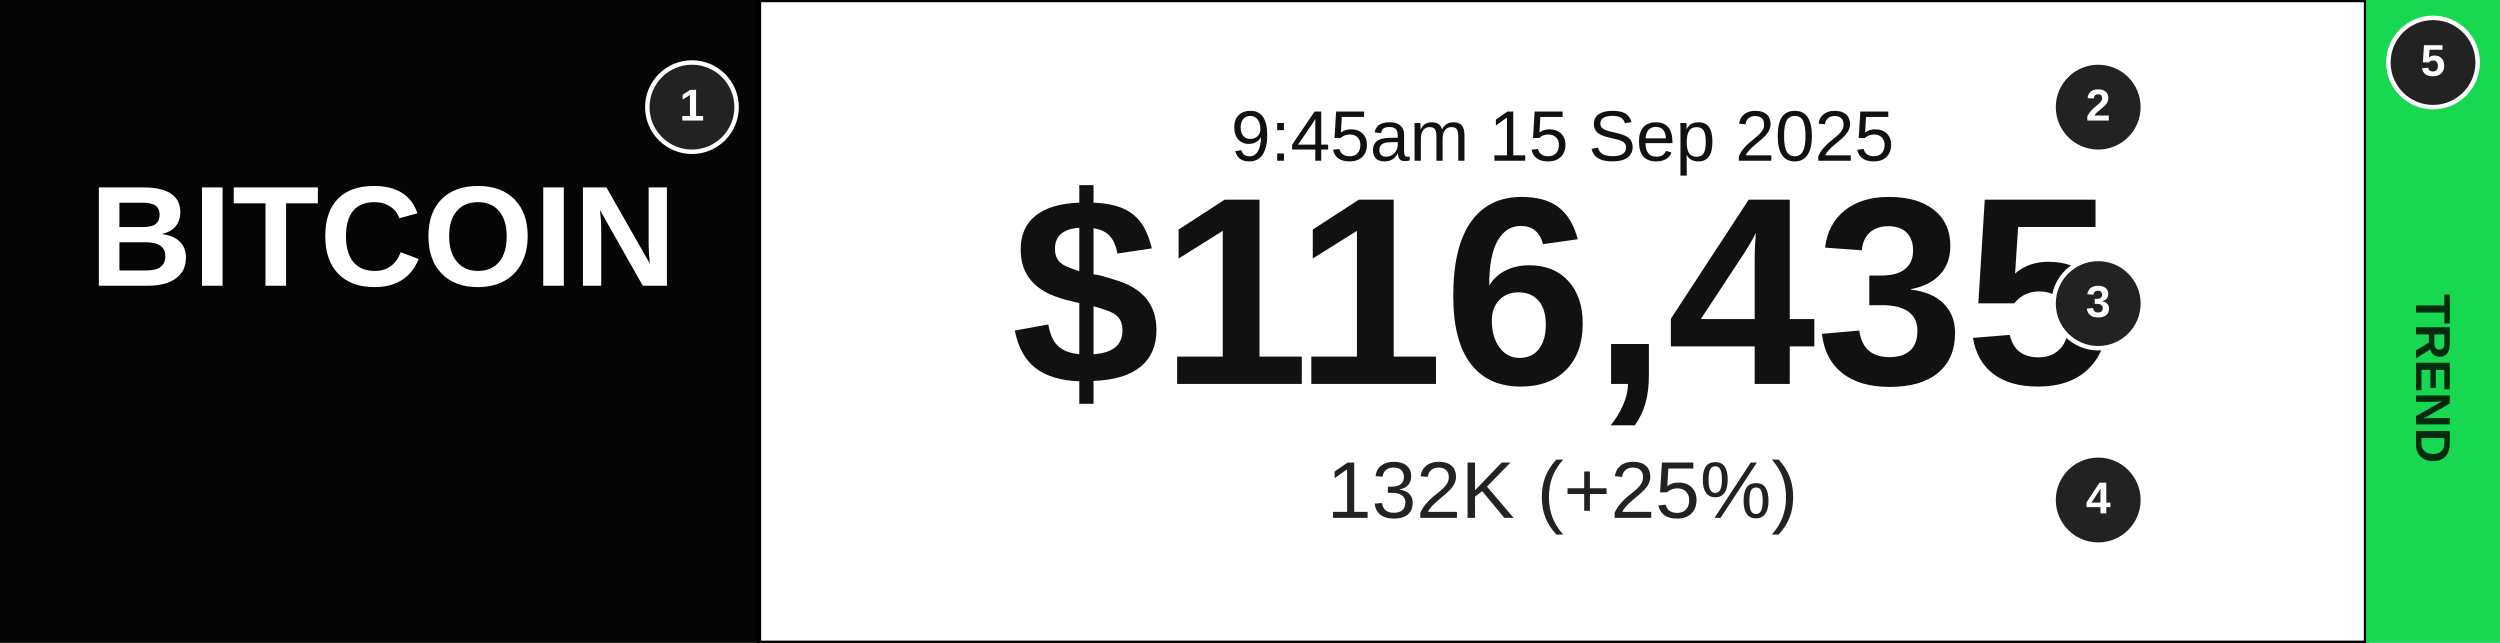
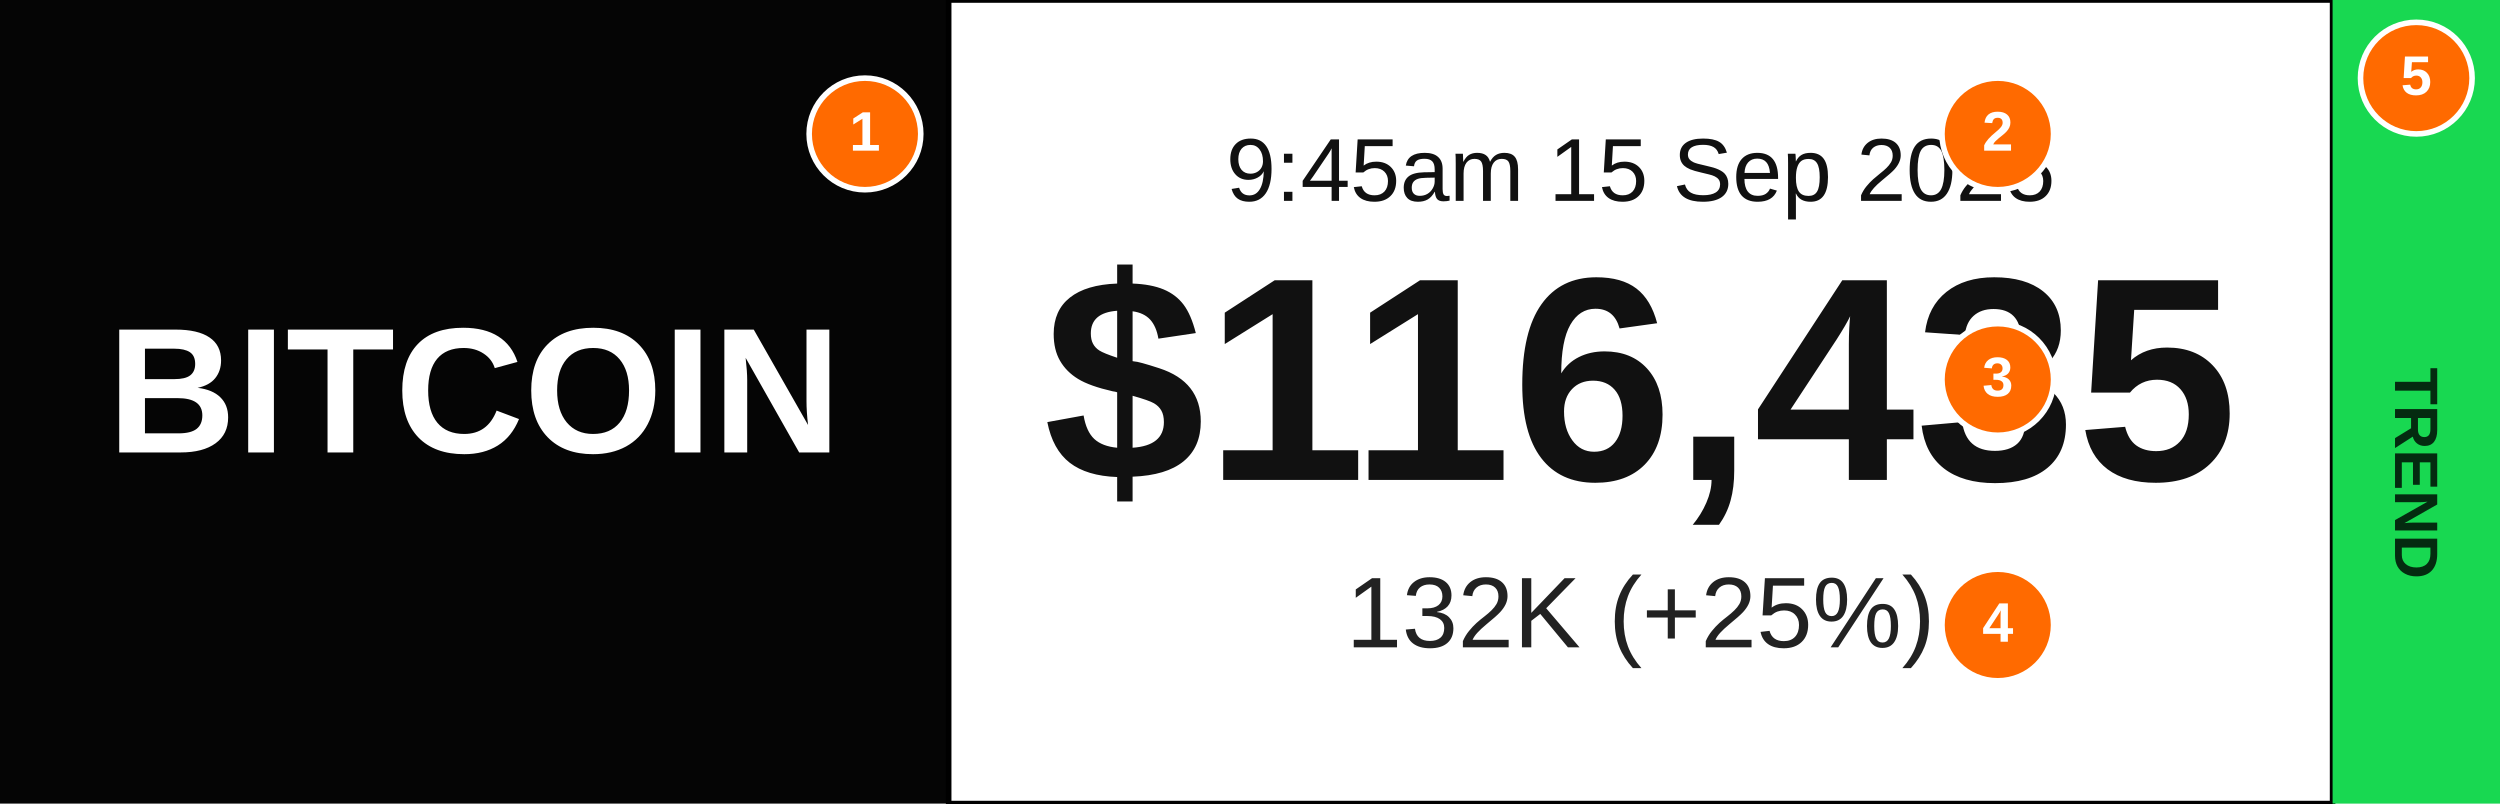
- <svg xmlns="http://www.w3.org/2000/svg" width="560" height="144" viewBox="0 0 560 144">
+ <svg xmlns="http://www.w3.org/2000/svg" width="448" height="144" viewBox="0 0 448 144">
  <rect width="170" height="144" x="0" y="0" fill="#050505" />
-   <text x="20" y="64" font-family="system-ui,Arial" font-size="32" fill="#ffffff" font-weight="700">BITCOIN</text>
-   <rect x="170" y="0" width="360" height="144" fill="#ffffff" stroke="#000000" stroke-width="1" />
-   <text x="350" y="36" text-anchor="middle" font-family="system-ui,Arial" font-size="16" fill="#111">9:45am 15 Sep 2025</text>
-   <text x="350" y="86" text-anchor="middle" font-family="system-ui,Arial" font-size="60" fill="#111" font-weight="600">$116,435</text>
-   <text x="350" y="116" text-anchor="middle" font-family="system-ui,Arial" font-size="18" fill="#222">132K (+25%)</text>
-   <rect x="530" y="0" width="30" height="144" fill="#18d851">
+   <text x="85" y="72" text-anchor="middle" dominant-baseline="middle" font-family="system-ui,Arial" font-size="32" fill="#ffffff" font-weight="700">BITCOIN</text>
+   <rect x="170" y="0" width="248" height="144" fill="#ffffff" stroke="#000000" stroke-width="1" />
+   <text x="294" y="36" text-anchor="middle" font-family="system-ui,Arial" font-size="16" fill="#111">9:45am 15 Sep 2025</text>
+   <text x="294" y="86" text-anchor="middle" font-family="system-ui,Arial" font-size="52" fill="#111" font-weight="600">$116,435</text>
+   <text x="294" y="116" text-anchor="middle" font-family="system-ui,Arial" font-size="18" fill="#222">132K (+25%)</text>
+   <rect x="418" y="0" width="30" height="144" fill="#18d851">
    <animate attributeName="fill" values="#18d851;#ff3b30;#18d851" dur="4s" repeatCount="indefinite" />
  </rect>
-   <text x="545" y="72" text-anchor="middle" font-family="system-ui,Arial" font-size="11" fill="#042b10" writing-mode="tb" glyph-orientation-vertical="0" font-weight="600">TREND</text>
+   <text x="433" y="72" text-anchor="middle" font-family="system-ui,Arial" font-size="11" fill="#042b10" writing-mode="tb" glyph-orientation-vertical="0" font-weight="600">TREND</text>
  <g font-family="system-ui,Arial" font-size="10" fill="#ffffff" font-weight="600" text-anchor="middle">
-     <circle cx="155" cy="24" r="10" fill="#222" stroke="#fff" stroke-width="1" />
+     <circle cx="155" cy="24" r="10" fill="#ff6a00" stroke="#fff" stroke-width="1" />
    <text x="155" y="27">1</text>
-     <circle cx="470" cy="24" r="10" fill="#222" stroke="#fff" stroke-width="1" />
-     <text x="470" y="27">2</text>
-     <circle cx="470" cy="68" r="10" fill="#222" stroke="#fff" stroke-width="1" />
-     <text x="470" y="71">3</text>
-     <circle cx="470" cy="112" r="10" fill="#222" stroke="#fff" stroke-width="1" />
-     <text x="470" y="115">4</text>
-     <circle cx="545" cy="14" r="10" fill="#222" stroke="#fff" stroke-width="1" />
-     <text x="545" y="17">5</text>
+     <circle cx="358" cy="24" r="10" fill="#ff6a00" stroke="#fff" stroke-width="1" />
+     <text x="358" y="27">2</text>
+     <circle cx="358" cy="68" r="10" fill="#ff6a00" stroke="#fff" stroke-width="1" />
+     <text x="358" y="71">3</text>
+     <circle cx="358" cy="112" r="10" fill="#ff6a00" stroke="#fff" stroke-width="1" />
+     <text x="358" y="115">4</text>
+     <circle cx="433" cy="14" r="10" fill="#ff6a00" stroke="#fff" stroke-width="1" />
+     <text x="433" y="17">5</text>
  </g>
</svg>
